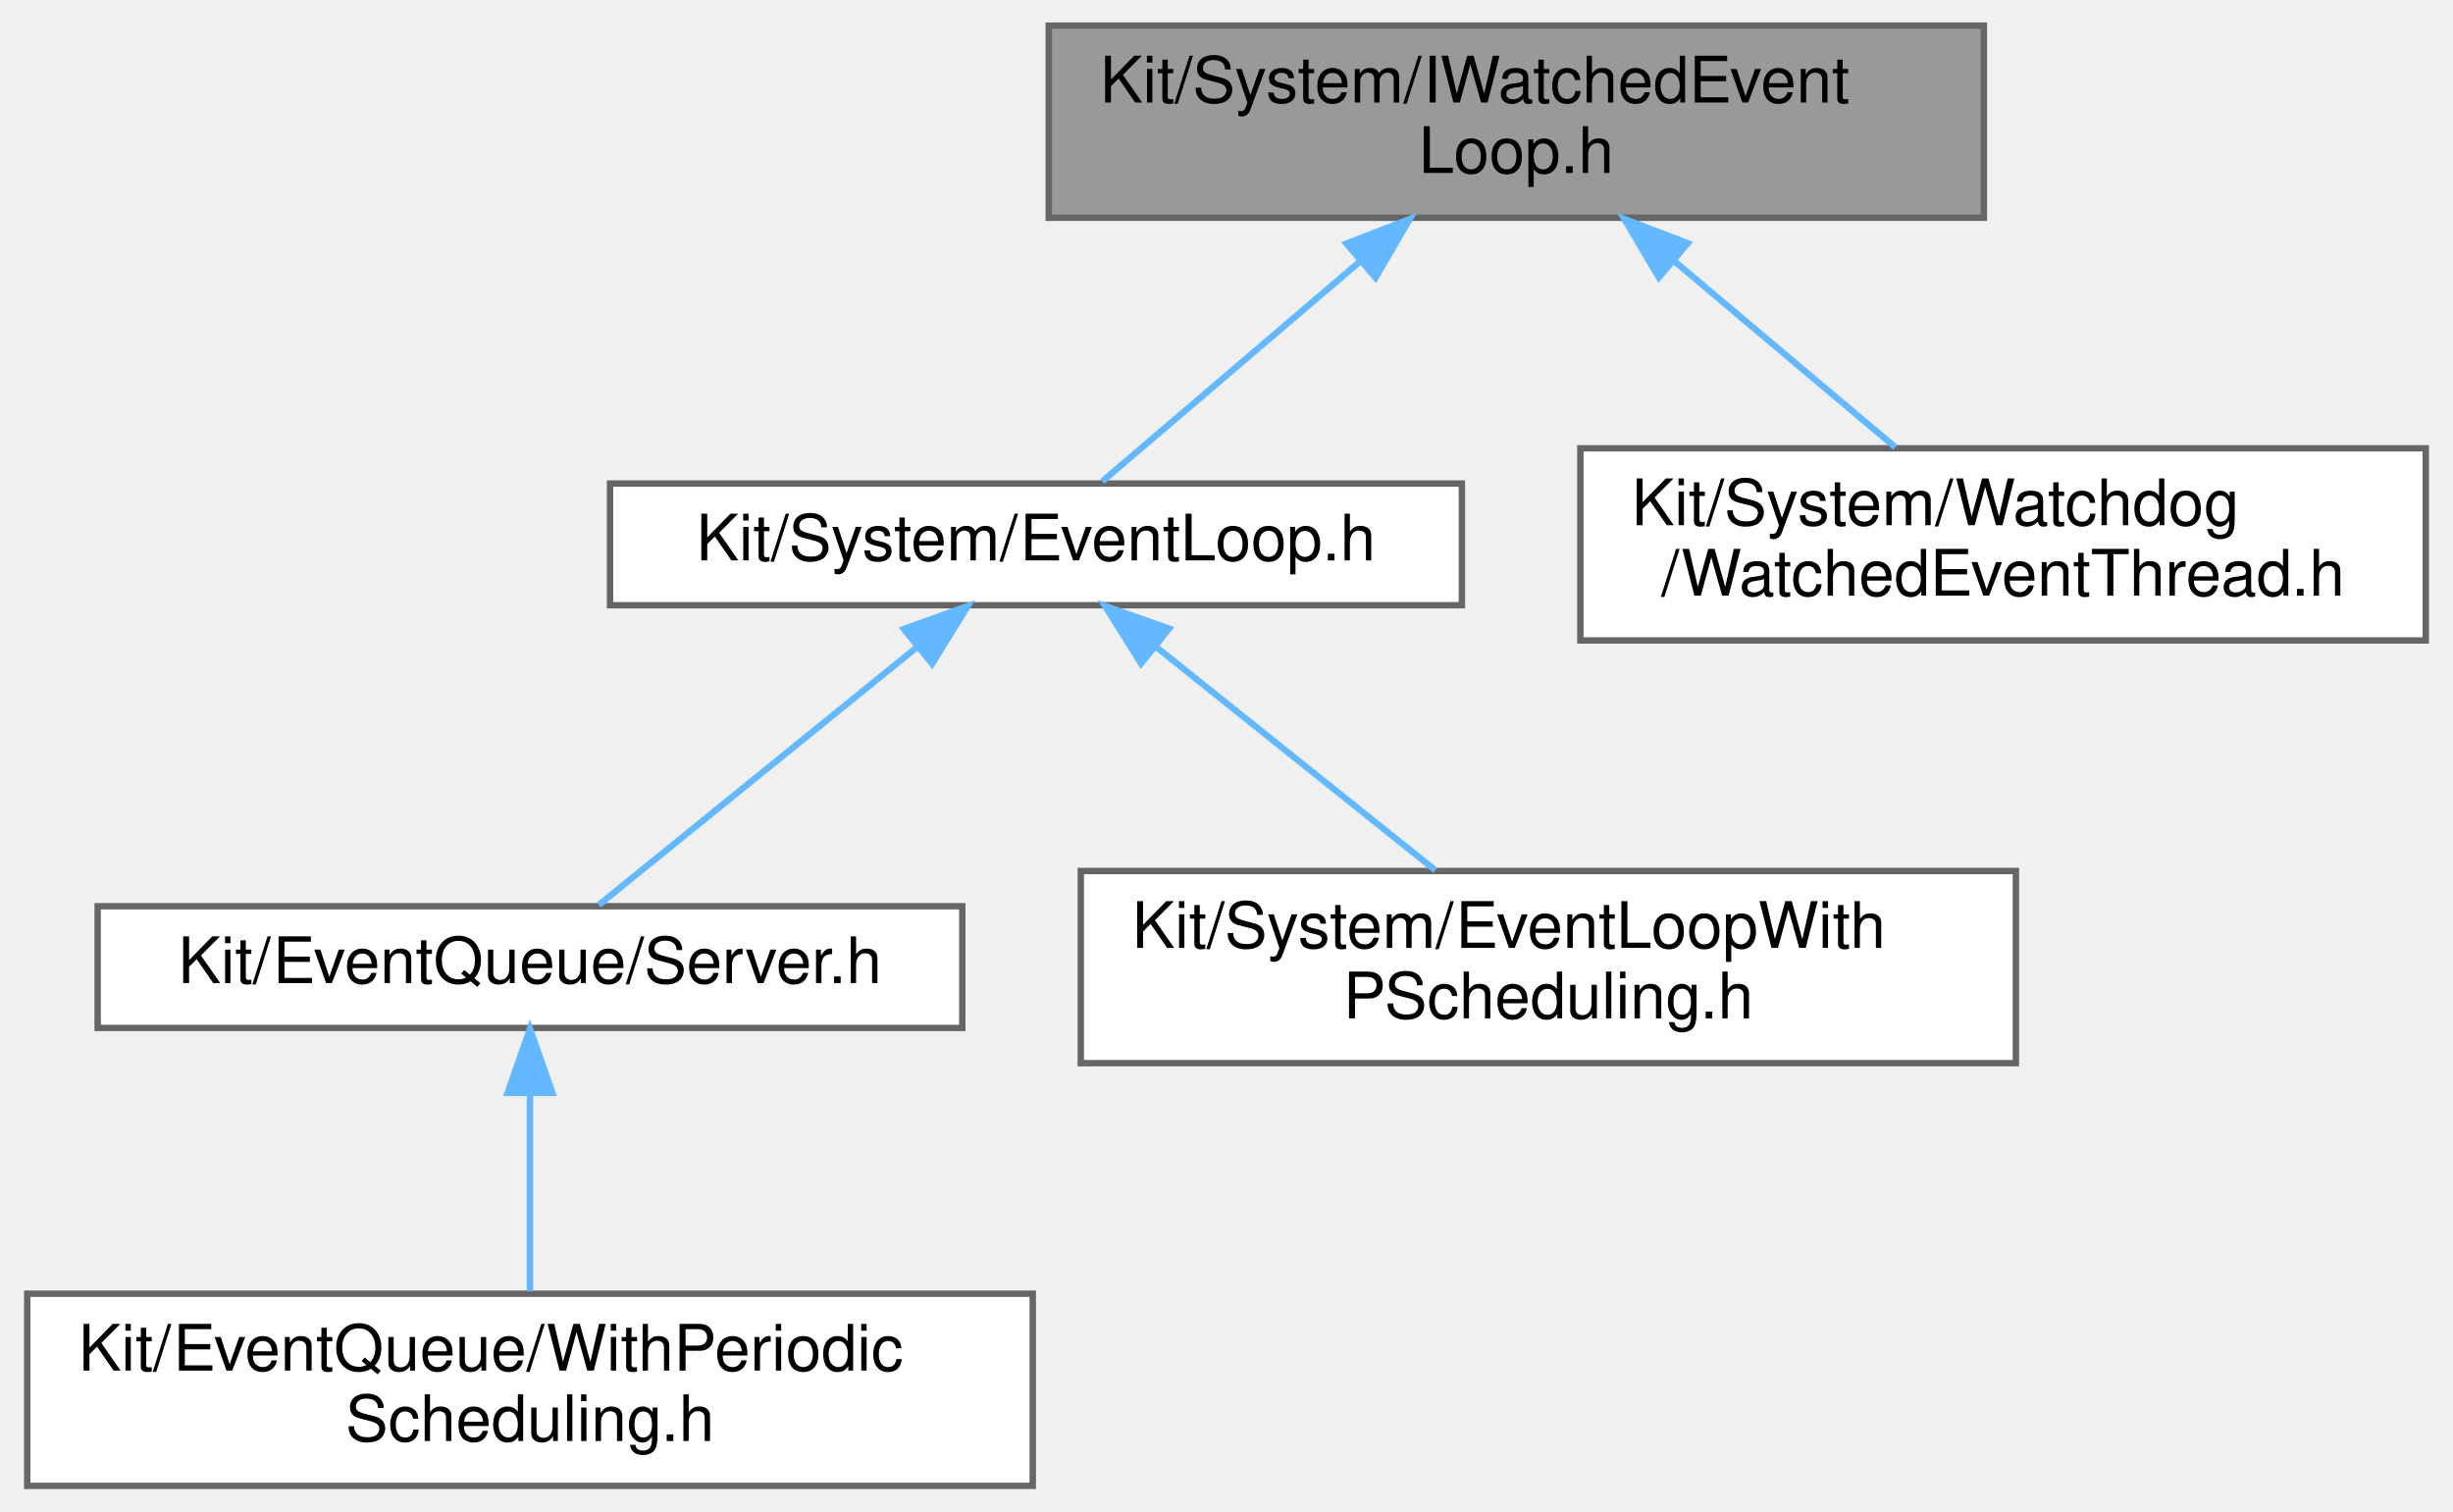
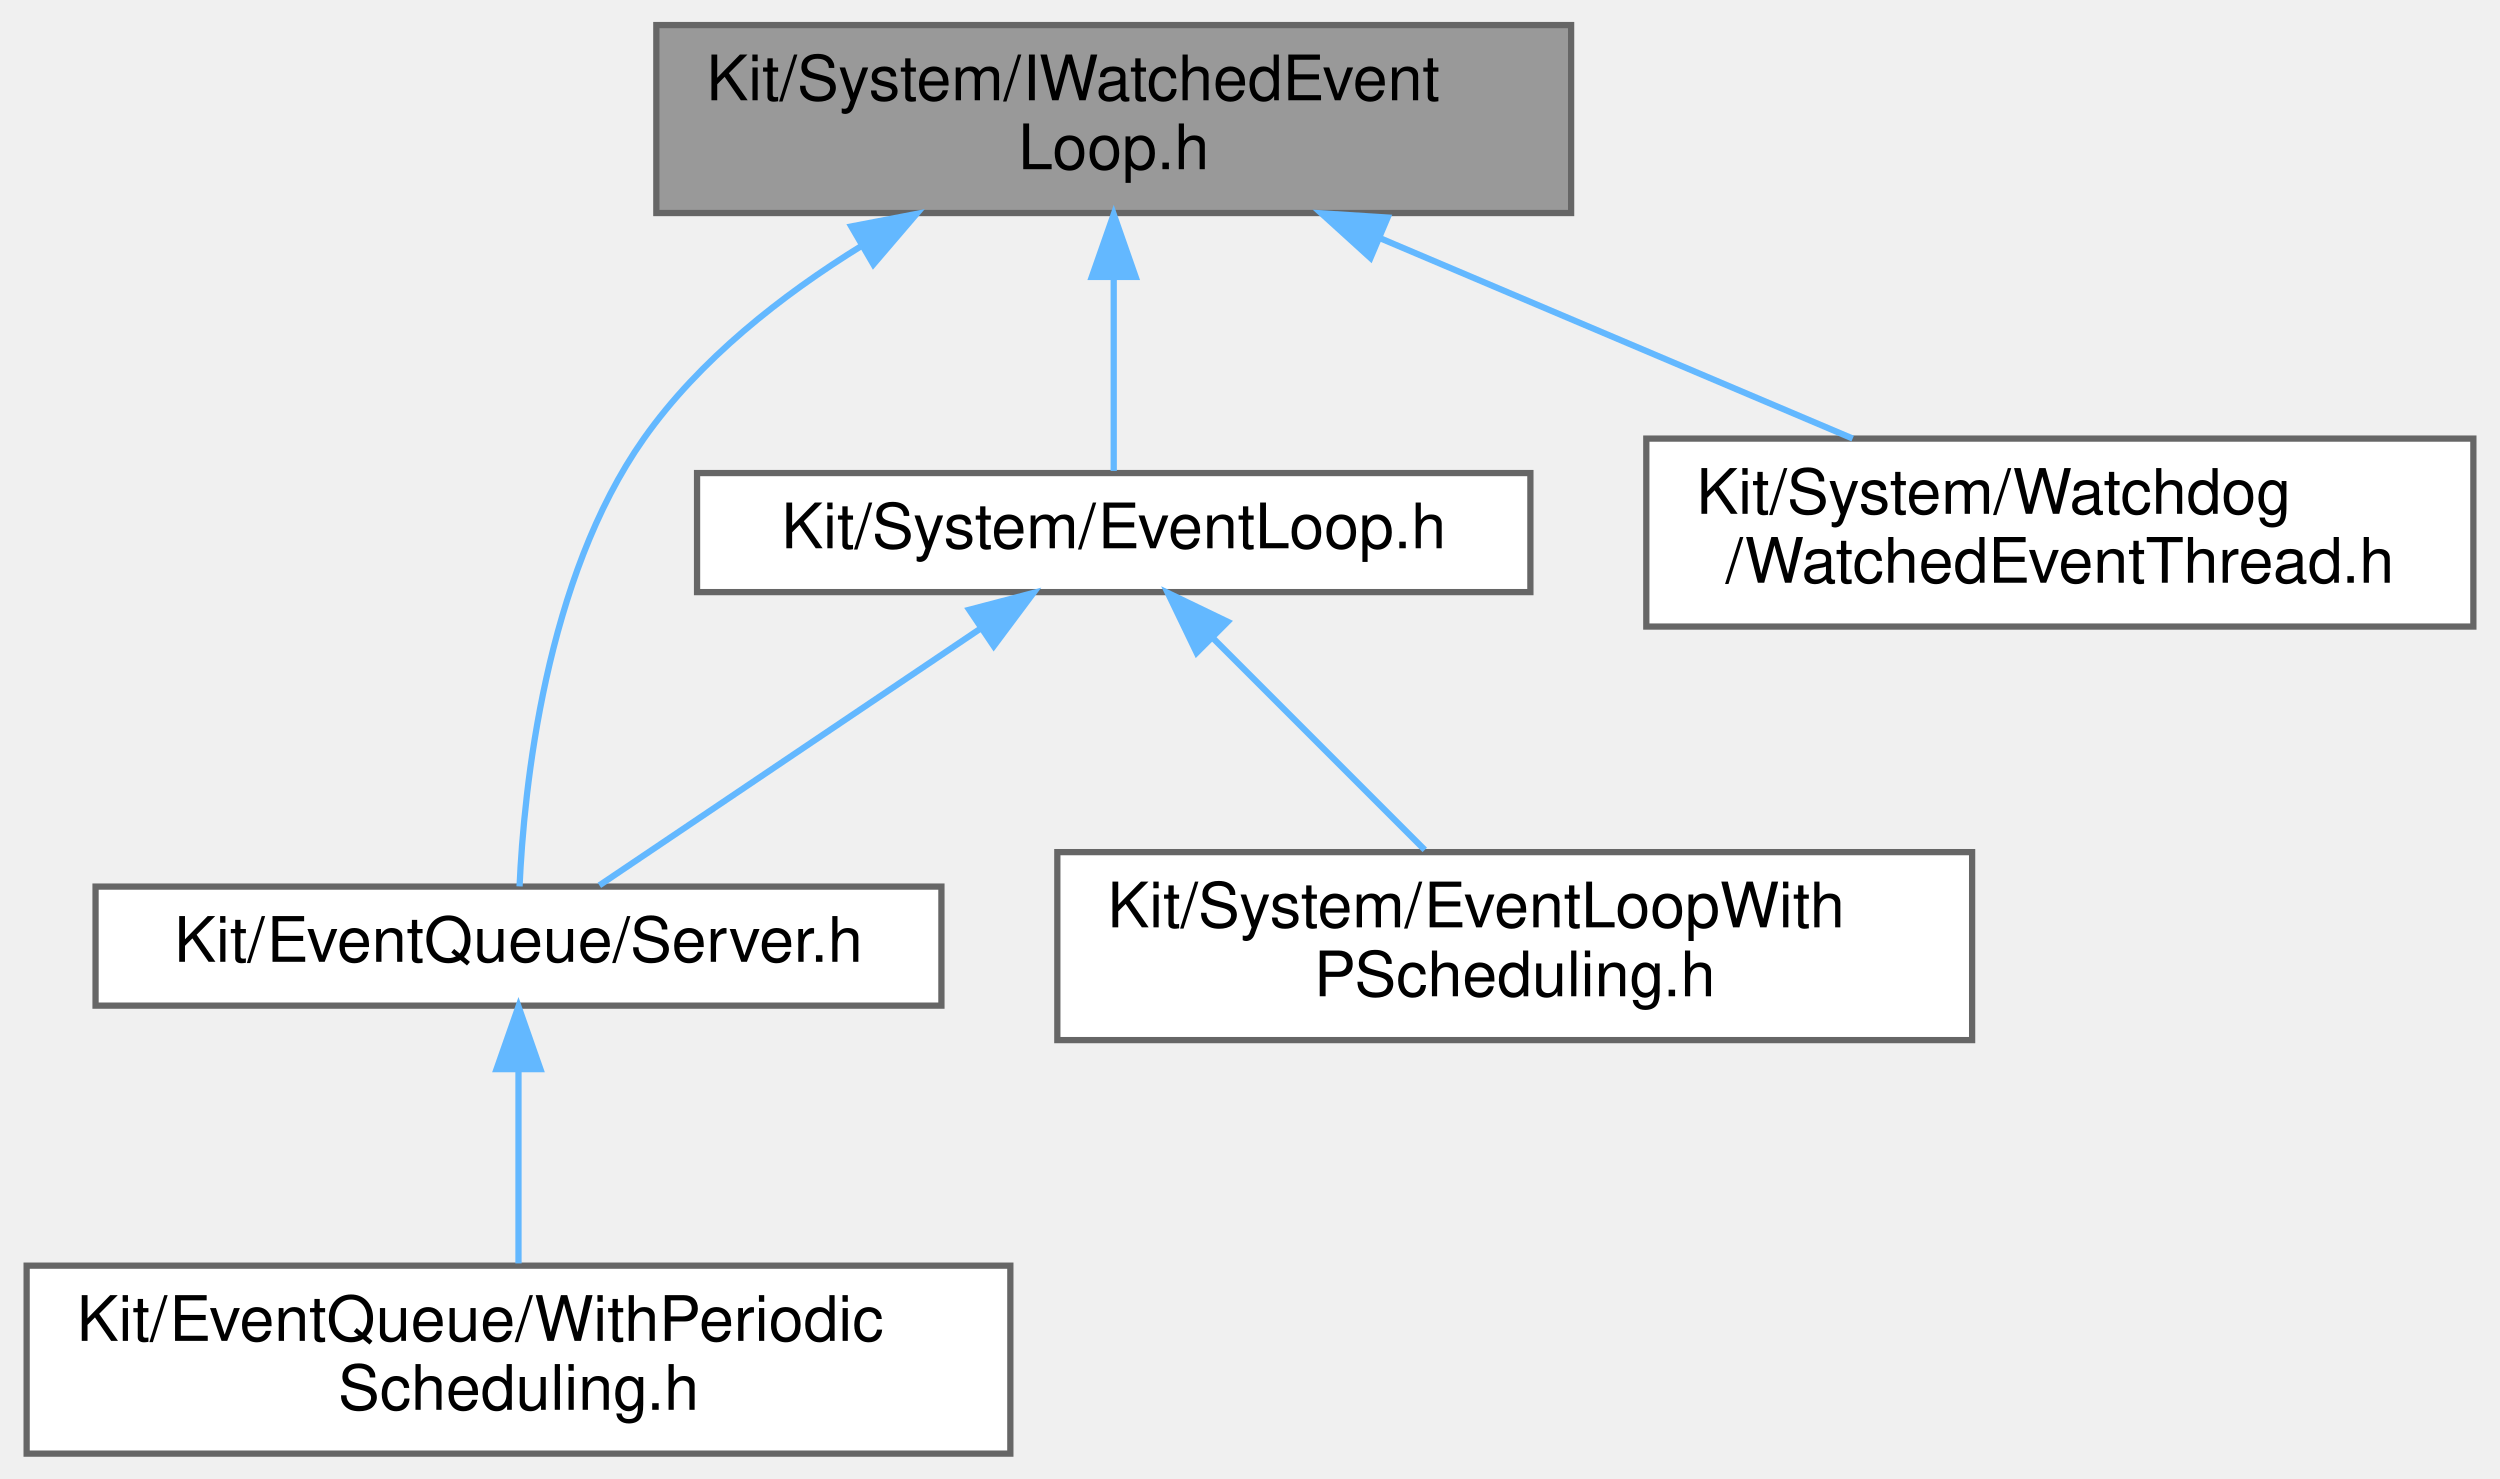
- <svg xmlns="http://www.w3.org/2000/svg" xmlns:xlink="http://www.w3.org/1999/xlink" width="383pt" height="236pt" viewBox="0.00 0.00 382.50 236.00">
+ <svg xmlns="http://www.w3.org/2000/svg" xmlns:xlink="http://www.w3.org/1999/xlink" width="399pt" height="236pt" viewBox="0.00 0.00 398.50 236.00">
  <g id="graph0" class="graph" transform="scale(1 1) rotate(0) translate(4 232)">
    <g id="Node000001" class="node">
      <g id="a_Node000001">
        <a xlink:title=" ">
-           <polygon fill="#999999" stroke="#666666" points="305.5,-228 159.5,-228 159.5,-198 305.5,-198 305.5,-228" />
-           <text text-anchor="start" x="167.5" y="-216" font-family="Helvetica,sans-Serif" font-size="10.00">Kit/System/IWatchedEvent</text>
-           <text text-anchor="middle" x="232.5" y="-205" font-family="Helvetica,sans-Serif" font-size="10.00">Loop.h</text>
+           <polygon fill="#999999" stroke="#666666" points="246.5,-228 100.5,-228 100.5,-198 246.5,-198 246.5,-228" />
+           <text text-anchor="start" x="108.5" y="-216" font-family="Helvetica,sans-Serif" font-size="10.00">Kit/System/IWatchedEvent</text>
+           <text text-anchor="middle" x="173.5" y="-205" font-family="Helvetica,sans-Serif" font-size="10.00">Loop.h</text>
        </a>
      </g>
    </g>
    <g id="Node000002" class="node">
      <g id="a_Node000002">
-         <a xlink:href="_event_loop_8h.html" target="_top" xlink:title=" ">
-           <polygon fill="white" stroke="#666666" points="224,-156.5 91,-156.5 91,-137.5 224,-137.5 224,-156.5" />
-           <text text-anchor="middle" x="157.5" y="-144.5" font-family="Helvetica,sans-Serif" font-size="10.00">Kit/System/EventLoop.h</text>
+         <a xlink:href="_server_8h.html" target="_top" xlink:title=" ">
+           <polygon fill="white" stroke="#666666" points="146,-90.5 11,-90.5 11,-71.5 146,-71.5 146,-90.5" />
+           <text text-anchor="middle" x="78.5" y="-78.5" font-family="Helvetica,sans-Serif" font-size="10.00">Kit/EventQueue/Server.h</text>
        </a>
      </g>
    </g>
    <g id="edge1_Node000001_Node000002" class="edge">
      <g id="a_edge1_Node000001_Node000002">
        <a xlink:title=" ">
-           <path fill="none" stroke="#63b8ff" d="M208.19,-191.26C194.55,-179.61 178.23,-165.69 167.86,-156.84" />
-           <polygon fill="#63b8ff" stroke="#63b8ff" points="205.98,-193.97 215.86,-197.8 210.52,-188.64 205.98,-193.97" />
+           <path fill="none" stroke="#63b8ff" d="M133.28,-192.77C120.48,-184.87 107.36,-174.58 98.5,-162 82.75,-139.65 79.37,-106.12 78.67,-90.53" />
+           <polygon fill="#63b8ff" stroke="#63b8ff" points="131.62,-195.86 142.03,-197.86 135.14,-189.81 131.62,-195.86" />
+         </a>
+       </g>
+     </g>
+     <g id="Node000004" class="node">
+       <g id="a_Node000004">
+         <a xlink:href="_event_loop_8h.html" target="_top" xlink:title=" ">
+           <polygon fill="white" stroke="#666666" points="240,-156.5 107,-156.5 107,-137.5 240,-137.5 240,-156.5" />
+           <text text-anchor="middle" x="173.5" y="-144.5" font-family="Helvetica,sans-Serif" font-size="10.00">Kit/System/EventLoop.h</text>
+         </a>
+       </g>
+     </g>
+     <g id="edge3_Node000001_Node000004" class="edge">
+       <g id="a_edge3_Node000001_Node000004">
+         <a xlink:title=" ">
+           <path fill="none" stroke="#63b8ff" d="M173.5,-187.6C173.5,-176.8 173.5,-164.78 173.5,-156.84" />
+           <polygon fill="#63b8ff" stroke="#63b8ff" points="170,-187.8 173.5,-197.8 177,-187.8 170,-187.8" />
        </a>
      </g>
    </g>
    <g id="Node000006" class="node">
      <g id="a_Node000006">
        <a xlink:href="_watched_event_thread_8h.html" target="_top" xlink:title=" ">
-           <polygon fill="white" stroke="#666666" points="374.5,-162 242.5,-162 242.5,-132 374.5,-132 374.5,-162" />
-           <text text-anchor="start" x="250.5" y="-150" font-family="Helvetica,sans-Serif" font-size="10.00">Kit/System/Watchdog</text>
-           <text text-anchor="middle" x="308.5" y="-139" font-family="Helvetica,sans-Serif" font-size="10.00">/WatchedEventThread.h</text>
+           <polygon fill="white" stroke="#666666" points="390.5,-162 258.5,-162 258.5,-132 390.5,-132 390.5,-162" />
+           <text text-anchor="start" x="266.5" y="-150" font-family="Helvetica,sans-Serif" font-size="10.00">Kit/System/Watchdog</text>
+           <text text-anchor="middle" x="324.5" y="-139" font-family="Helvetica,sans-Serif" font-size="10.00">/WatchedEventThread.h</text>
        </a>
      </g>
    </g>
-     <g id="edge5_Node000001_Node000006" class="edge">
-       <g id="a_edge5_Node000001_Node000006">
+     <g id="edge6_Node000001_Node000006" class="edge">
+       <g id="a_edge6_Node000001_Node000006">
        <a xlink:title=" ">
-           <path fill="none" stroke="#63b8ff" d="M257.2,-191.2C268.48,-181.7 281.55,-170.69 291.68,-162.16" />
-           <polygon fill="#63b8ff" stroke="#63b8ff" points="254.76,-188.68 249.37,-197.8 259.27,-194.03 254.76,-188.68" />
+           <path fill="none" stroke="#63b8ff" d="M216.16,-193.92C240.03,-183.8 269.33,-171.38 291.44,-162.01" />
+           <polygon fill="#63b8ff" stroke="#63b8ff" points="214.48,-190.83 206.64,-197.95 217.21,-197.28 214.48,-190.83" />
        </a>
      </g>
    </g>
    <g id="Node000003" class="node">
      <g id="a_Node000003">
-         <a xlink:href="_server_8h.html" target="_top" xlink:title=" ">
-           <polygon fill="white" stroke="#666666" points="146,-90.5 11,-90.5 11,-71.5 146,-71.5 146,-90.5" />
-           <text text-anchor="middle" x="78.5" y="-78.5" font-family="Helvetica,sans-Serif" font-size="10.00">Kit/EventQueue/Server.h</text>
+         <a xlink:href="_with_periodic_scheduling_8h.html" target="_top" xlink:title=" ">
+           <polygon fill="white" stroke="#666666" points="157,-30 0,-30 0,0 157,0 157,-30" />
+           <text text-anchor="start" x="8" y="-18" font-family="Helvetica,sans-Serif" font-size="10.00">Kit/EventQueue/WithPeriodic</text>
+           <text text-anchor="middle" x="78.5" y="-7" font-family="Helvetica,sans-Serif" font-size="10.00">Scheduling.h</text>
        </a>
      </g>
    </g>
    <g id="edge2_Node000002_Node000003" class="edge">
      <g id="a_edge2_Node000002_Node000003">
        <a xlink:title=" ">
-           <path fill="none" stroke="#63b8ff" d="M138.97,-130.99C123.5,-118.46 102,-101.04 89.24,-90.7" />
-           <polygon fill="#63b8ff" stroke="#63b8ff" points="136.87,-133.79 146.85,-137.37 141.28,-128.35 136.87,-133.79" />
+           <path fill="none" stroke="#63b8ff" d="M78.5,-61.35C78.5,-51.47 78.5,-39.51 78.5,-30.36" />
+           <polygon fill="#63b8ff" stroke="#63b8ff" points="75,-61.37 78.5,-71.37 82,-61.37 75,-61.37" />
+         </a>
+       </g>
+     </g>
+     <g id="edge4_Node000004_Node000002" class="edge">
+       <g id="a_edge4_Node000004_Node000002">
+         <a xlink:title=" ">
+           <path fill="none" stroke="#63b8ff" d="M152.24,-131.68C133.58,-119.11 107.04,-101.23 91.41,-90.7" />
+           <polygon fill="#63b8ff" stroke="#63b8ff" points="150.44,-134.68 160.69,-137.37 154.35,-128.88 150.44,-134.68" />
        </a>
      </g>
    </g>
    <g id="Node000005" class="node">
      <g id="a_Node000005">
        <a xlink:href="_event_loop_with_p_scheduling_8h.html" target="_top" xlink:title=" ">
          <polygon fill="white" stroke="#666666" points="310.5,-96 164.5,-96 164.5,-66 310.5,-66 310.5,-96" />
          <text text-anchor="start" x="172.5" y="-84" font-family="Helvetica,sans-Serif" font-size="10.00">Kit/System/EventLoopWith</text>
          <text text-anchor="middle" x="237.5" y="-73" font-family="Helvetica,sans-Serif" font-size="10.00">PScheduling.h</text>
        </a>
      </g>
    </g>
-     <g id="edge4_Node000002_Node000005" class="edge">
-       <g id="a_edge4_Node000002_Node000005">
+     <g id="edge5_Node000004_Node000005" class="edge">
+       <g id="a_edge5_Node000004_Node000005">
        <a xlink:title=" ">
-           <path fill="none" stroke="#63b8ff" d="M176.23,-131.02C189.41,-120.48 206.93,-106.46 219.86,-96.12" />
-           <polygon fill="#63b8ff" stroke="#63b8ff" points="173.91,-128.39 168.29,-137.37 178.28,-133.85 173.91,-128.39" />
-         </a>
-       </g>
-     </g>
-     <g id="Node000004" class="node">
-       <g id="a_Node000004">
-         <a xlink:href="_with_periodic_scheduling_8h.html" target="_top" xlink:title=" ">
-           <polygon fill="white" stroke="#666666" points="157,-30 0,-30 0,0 157,0 157,-30" />
-           <text text-anchor="start" x="8" y="-18" font-family="Helvetica,sans-Serif" font-size="10.00">Kit/EventQueue/WithPeriodic</text>
-           <text text-anchor="middle" x="78.5" y="-7" font-family="Helvetica,sans-Serif" font-size="10.00">Scheduling.h</text>
-         </a>
-       </g>
-     </g>
-     <g id="edge3_Node000003_Node000004" class="edge">
-       <g id="a_edge3_Node000003_Node000004">
-         <a xlink:title=" ">
-           <path fill="none" stroke="#63b8ff" d="M78.5,-61.35C78.5,-51.47 78.5,-39.51 78.5,-30.36" />
-           <polygon fill="#63b8ff" stroke="#63b8ff" points="75,-61.37 78.5,-71.37 82,-61.37 75,-61.37" />
+           <path fill="none" stroke="#63b8ff" d="M189.34,-130.16C199.69,-119.81 213.1,-106.4 223.14,-96.36" />
+           <polygon fill="#63b8ff" stroke="#63b8ff" points="186.73,-127.82 182.13,-137.37 191.68,-132.77 186.73,-127.82" />
        </a>
      </g>
    </g>
  </g>
</svg>
